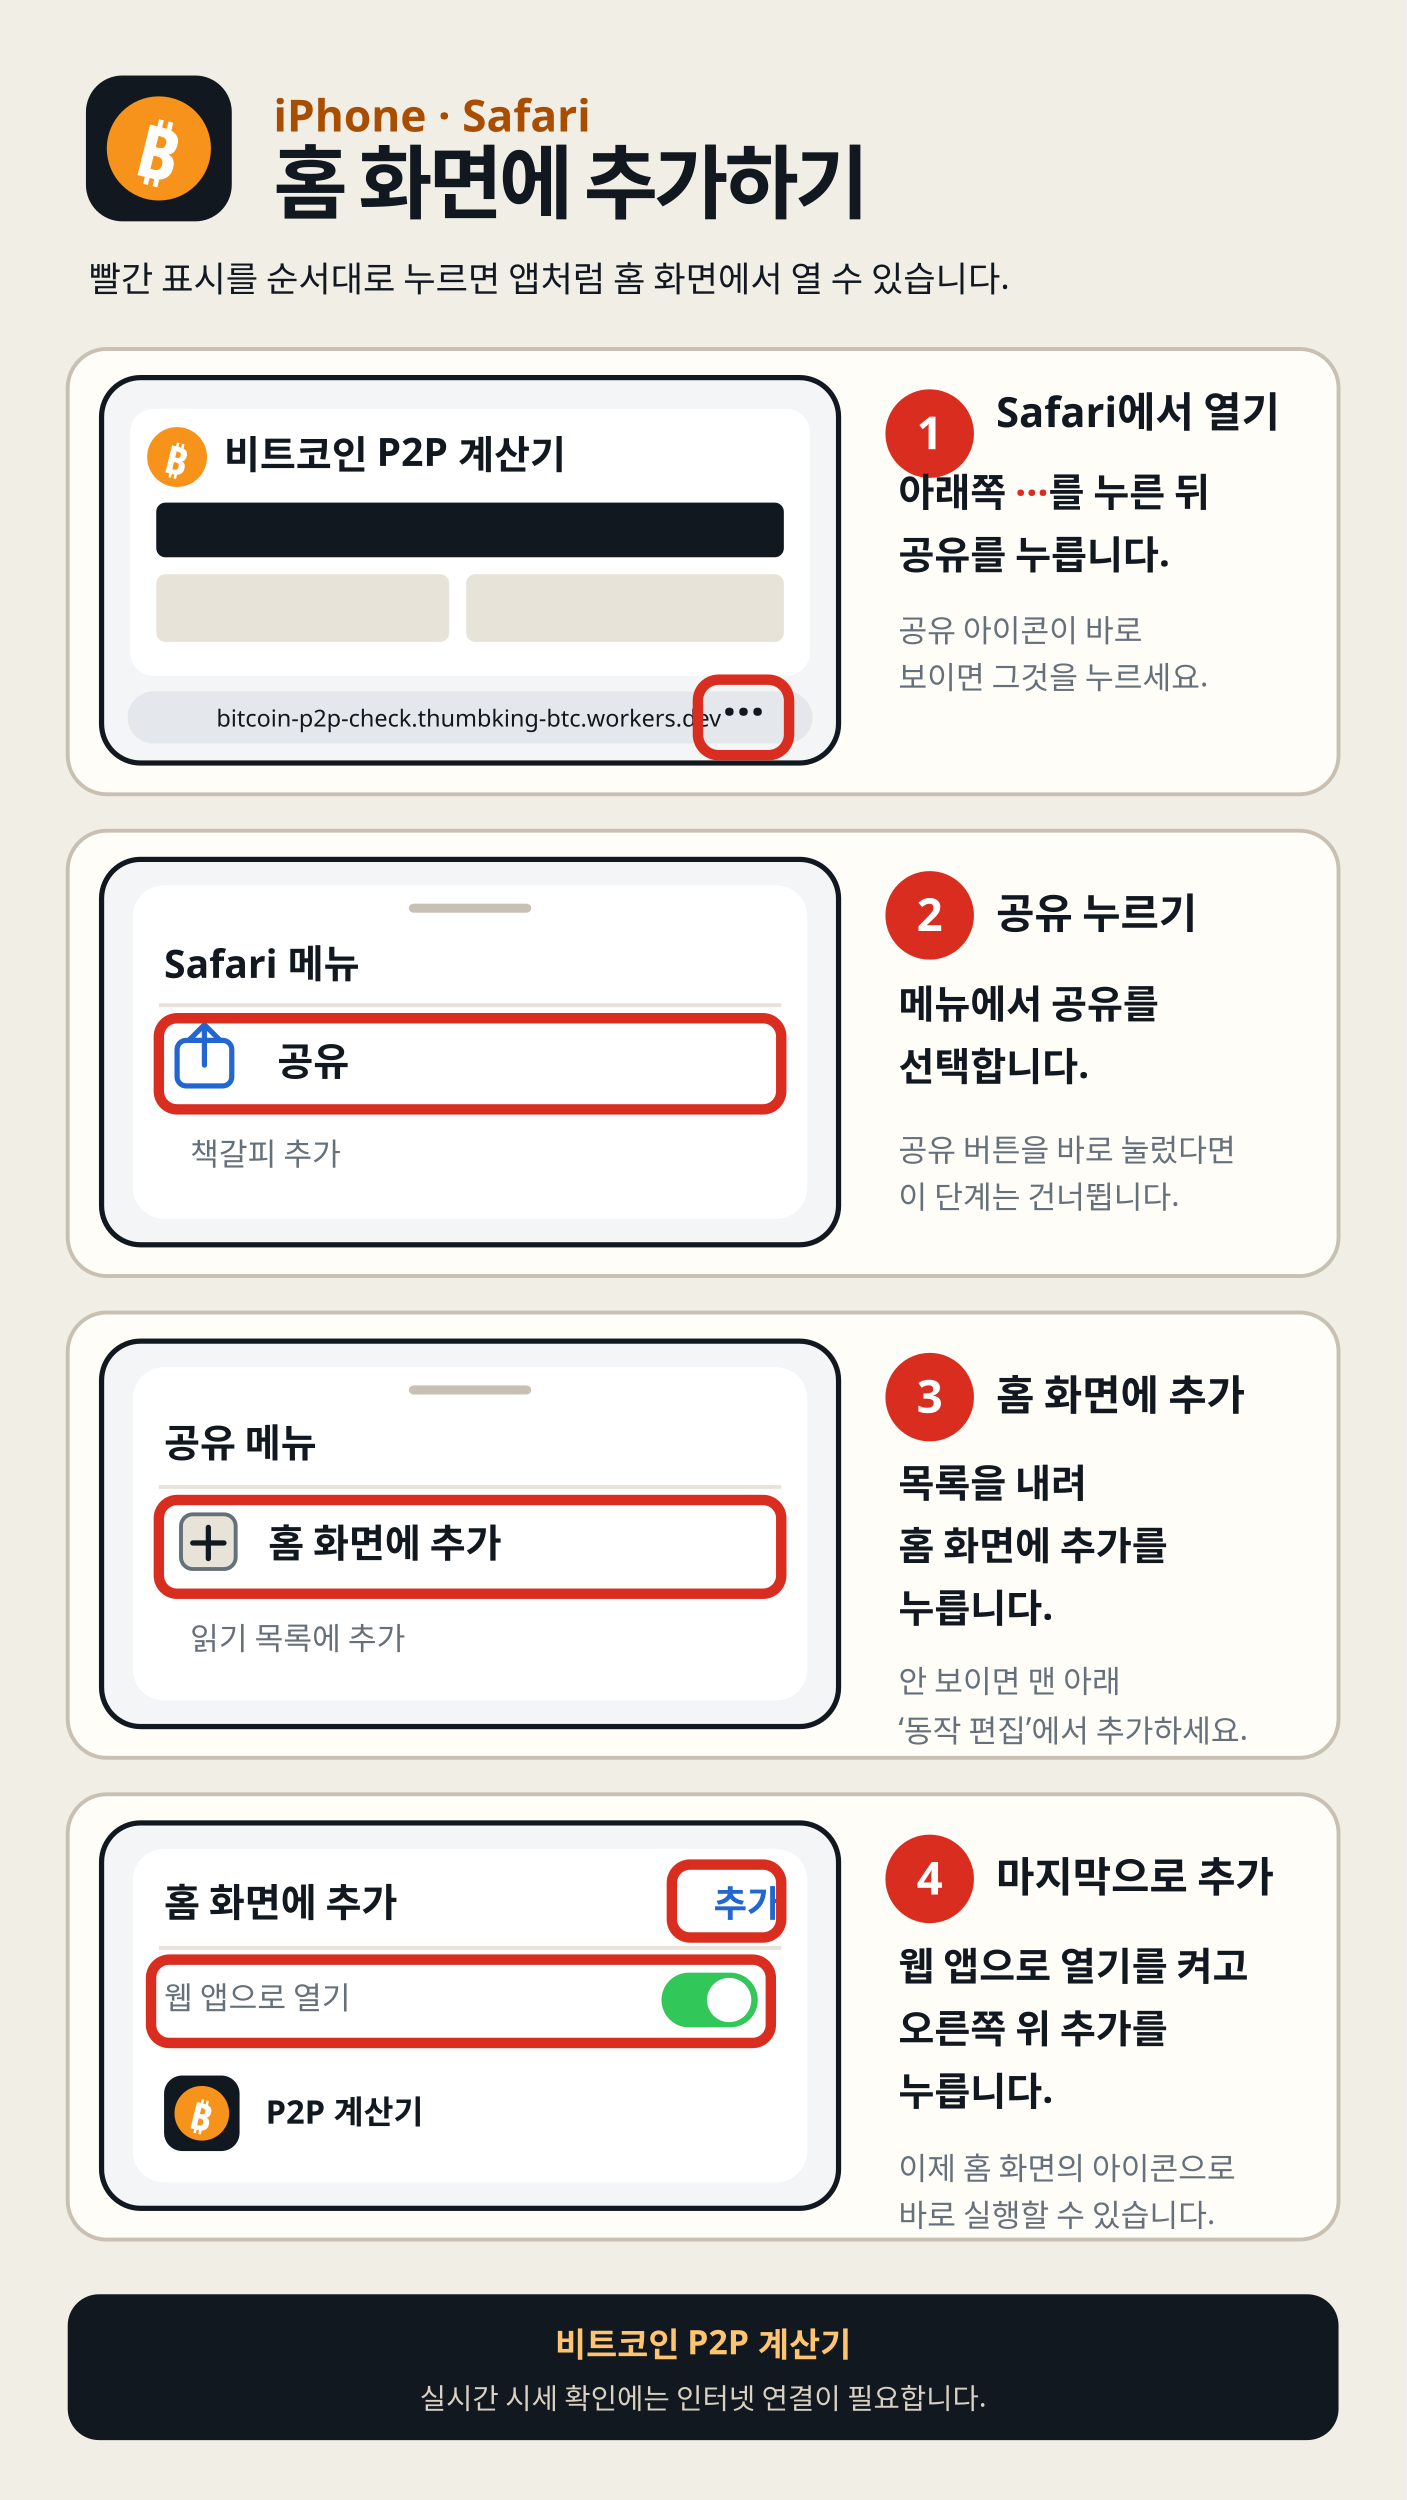
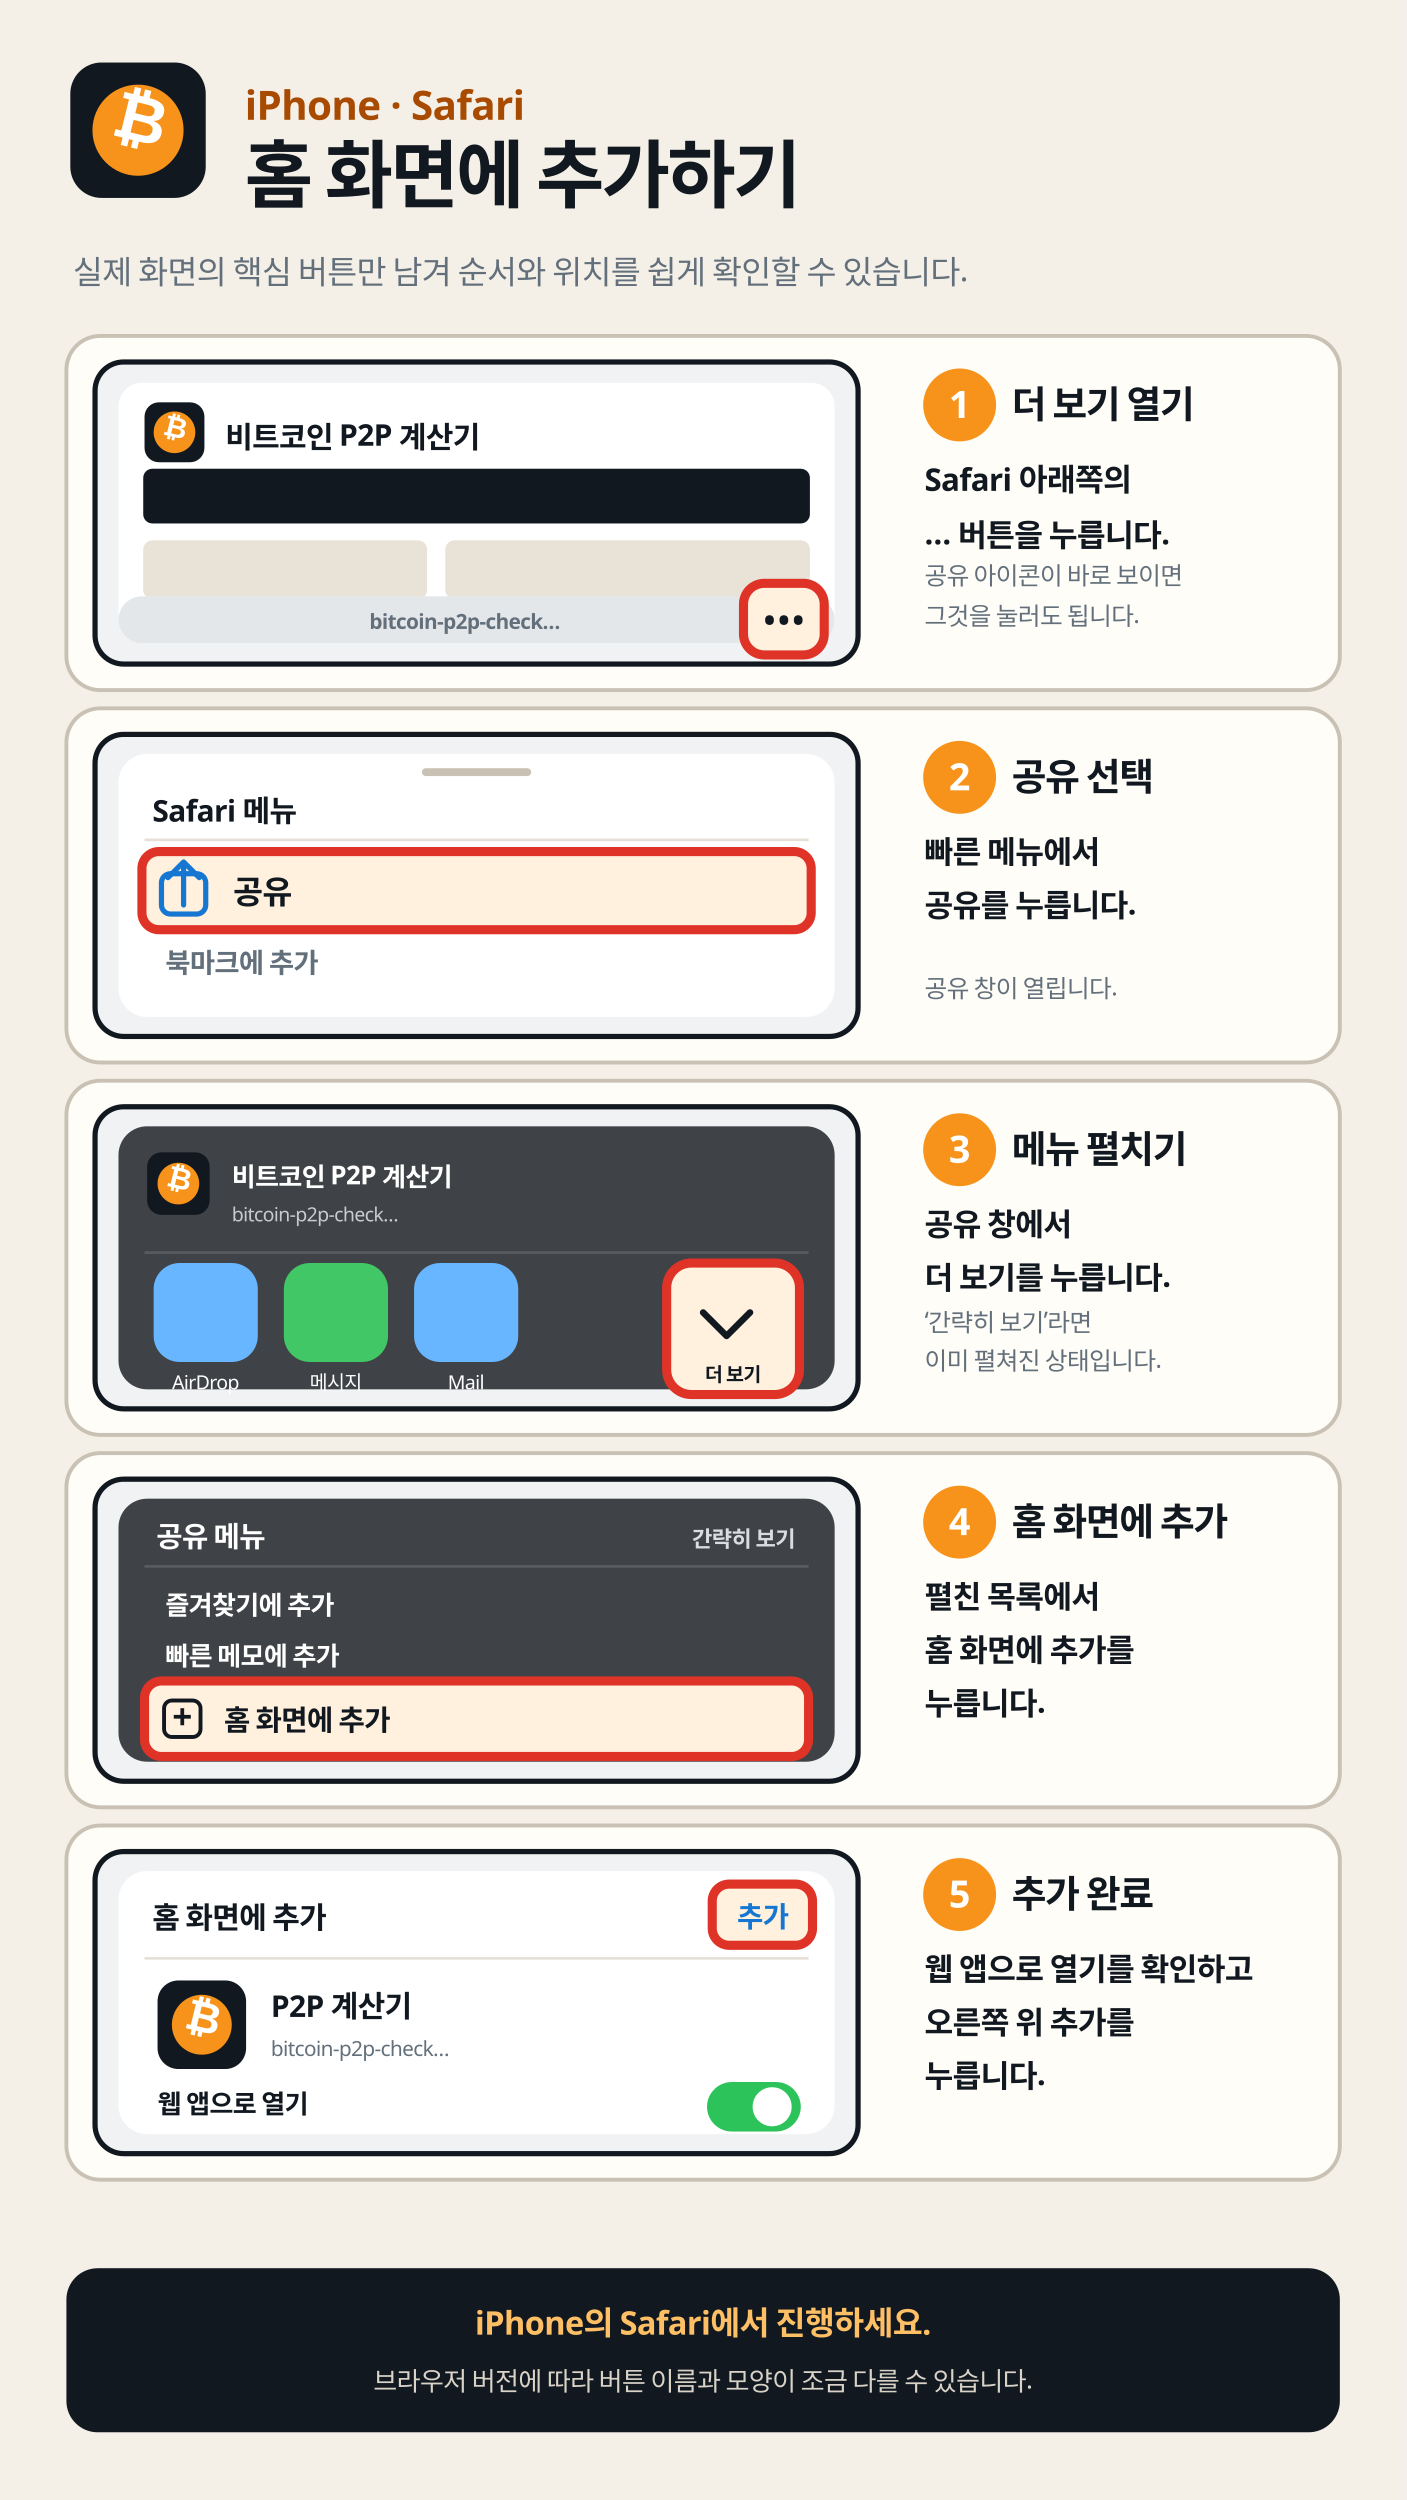
<svg xmlns="http://www.w3.org/2000/svg" width="1080" height="1920" viewBox="0 0 1080 1920" role="img" aria-labelledby="title desc">
-   <style>
-     text { font-family: "Malgun Gothic", "Apple SD Gothic Neo", sans-serif; fill: #111820; }
-     .panel { fill: #fffdf8; stroke: #c8c0b3; stroke-width: 3; }
-     .screen { fill: #f4f5f6; stroke: #111820; stroke-width: 4; }
-     .ui { font-size: 30px; font-weight: 700; }
-     .small { font-size: 24px; fill: #65707a; }
-     .label { font-size: 32px; font-weight: 800; }
-     .redbox { fill: none; stroke: #d92d20; stroke-width: 8; }
-     .red { fill: #d92d20; }
-     .white { fill: #fff; }
-     .accent { fill: #a94d00; }
-     .blue { fill: #2166d1; }
-     .gold { fill: #ffc46f; }
-     .light { fill: #d9d1c1; }
-   </style>
-   <rect width="1080" height="1920" fill="#f1eee6" />
-   <g transform="translate(66 58)">
-     <rect width="112" height="112" rx="28" fill="#111820" />
-     <circle cx="56" cy="56" r="40" fill="#f7931a" />
-     <text class="white" x="56" y="60" text-anchor="middle" dominant-baseline="middle" font-family="Arial, sans-serif" font-size="56" font-weight="700" transform="rotate(13.88 56 56)">₿</text>
+   <rect width="1080" height="1920" fill="#f4f0e7" />
+   <rect x="54" y="48" width="104" height="104" rx="24" fill="#111820" stroke="none" stroke-width="0" />
+   <circle cx="106" cy="100" r="35" fill="#f7931a" />
+   <text x="106" y="108.32" fill="#fff" font-family="Arial,sans-serif" font-size="50" font-weight="700" text-anchor="middle" transform="rotate(13.88 106 100)">₿</text>
+   <text x="188" y="92" fill="#a84b00" font-family="'Noto Sans KR','Malgun Gothic','Apple SD Gothic Neo',sans-serif" font-size="31" font-weight="800" text-anchor="start" letter-spacing="-0.5">iPhone · Safari</text>
+   <text x="188" y="155" fill="#111820" font-family="'Noto Sans KR','Malgun Gothic','Apple SD Gothic Neo',sans-serif" font-size="57" font-weight="900" text-anchor="start" letter-spacing="-2">홈 화면에 추가하기</text>
+   <text x="56" y="218" fill="#63707b" font-family="'Noto Sans KR','Malgun Gothic','Apple SD Gothic Neo',sans-serif" font-size="25" font-weight="500" text-anchor="start" letter-spacing="-0.5">실제 화면의 핵심 버튼만 남겨 순서와 위치를 쉽게 확인할 수 있습니다.</text>
+   <rect x="51" y="258" width="978" height="272" rx="26" fill="#fffdf8" stroke="#c9c1b4" stroke-width="3" />
+   <rect x="73" y="278" width="586" height="232" rx="22" fill="#f1f2f3" stroke="#111820" stroke-width="4" />
+   <g transform="translate(73 278)">
+     <rect x="18" y="16" width="550" height="200" rx="18" fill="#ffffff" stroke="none" stroke-width="0" />
+     <rect x="38" y="31" width="46" height="46" rx="11" fill="#111820" stroke="none" stroke-width="0" />
+     <circle cx="61" cy="54" r="16" fill="#f7931a" />
+     <text x="61" y="57.68" fill="#fff" font-family="Arial,sans-serif" font-size="22" font-weight="700" text-anchor="middle" transform="rotate(13.88 61 54)">₿</text>
+     <text x="100" y="66" fill="#111820" font-family="'Noto Sans KR','Malgun Gothic','Apple SD Gothic Neo',sans-serif" font-size="23" font-weight="850" text-anchor="start" letter-spacing="-0.5">비트코인 P2P 계산기</text>
+     <rect x="37" y="82" width="512" height="42" rx="7" fill="#111820" stroke="none" stroke-width="0" />
+     <rect x="37" y="137" width="218" height="45" rx="7" fill="#e8e2d7" stroke="none" stroke-width="0" />
+     <rect x="269" y="137" width="280" height="45" rx="7" fill="#e8e2d7" stroke="none" stroke-width="0" />
+     <rect x="18" y="180" width="550" height="36" rx="18" fill="#e4e7ea" stroke="none" stroke-width="0" />
+     <text x="284" y="205" fill="#63707b" font-family="'Noto Sans KR','Malgun Gothic','Apple SD Gothic Neo',sans-serif" font-size="16" font-weight="600" text-anchor="middle" letter-spacing="-0.5">bitcoin-p2p-check…</text>
+     <rect x="498" y="170" width="62" height="55" rx="16" fill="#fff1dd" stroke="#df3327" stroke-width="7" />
+     <text x="529" y="207" fill="#111820" font-family="'Noto Sans KR','Malgun Gothic','Apple SD Gothic Neo',sans-serif" font-size="24" font-weight="900" text-anchor="middle" letter-spacing="2">•••</text>
  </g>
-   <text class="accent" x="210" y="101" font-size="34" font-weight="750">iPhone · Safari</text>
-   <text x="210" y="163" font-size="62" font-weight="850" letter-spacing="-3">홈 화면에 추가하기</text>
-   <text x="68" y="224" font-size="27" fill="#65707a">빨간 표시를 순서대로 누르면 앱처럼 홈 화면에서 열 수 있습니다.</text>
-   <rect class="panel" x="52" y="268" width="976" height="342" rx="30" />
-   <g transform="translate(78 290)">
-     <rect class="screen" width="566" height="296" rx="30" />
-     <rect x="22" y="24" width="522" height="205" rx="18" fill="#fff" />
-     <circle cx="58" cy="61" r="23" fill="#f7931a" />
-     <text class="white" x="58" y="64" text-anchor="middle" dominant-baseline="middle" font-family="Arial, sans-serif" font-size="30" font-weight="700" transform="rotate(13.88 58 61)">₿</text>
-     <text x="94" y="70" class="ui" font-size="24">비트코인 P2P 계산기</text>
-     <rect x="42" y="96" width="482" height="42" rx="7" fill="#111820" />
-     <rect x="42" y="151" width="225" height="52" rx="7" fill="#e8e3d8" />
-     <rect x="280" y="151" width="244" height="52" rx="7" fill="#e8e3d8" />
-     <rect x="20" y="241" width="526" height="40" rx="20" fill="#e4e7eb" />
-     <text x="282" y="268" text-anchor="middle" font-size="18" fill="#65707a">bitcoin-p2p-check.thumbking-btc.workers.dev</text>
-     <rect class="redbox" x="458" y="232" width="70" height="58" rx="16" />
-     <text x="493" y="270" text-anchor="middle" font-size="38" font-weight="900">···</text>
+   <circle cx="737" cy="311" r="28" fill="#f7931a" />
+   <text x="737" y="321" fill="#ffffff" font-family="'Noto Sans KR','Malgun Gothic','Apple SD Gothic Neo',sans-serif" font-size="29" font-weight="900" text-anchor="middle" letter-spacing="0">1</text>
+   <text x="777" y="321" fill="#111820" font-family="'Noto Sans KR','Malgun Gothic','Apple SD Gothic Neo',sans-serif" font-size="29" font-weight="900" text-anchor="start" letter-spacing="-1">더 보기 열기</text>
+   <text x="710" y="377" fill="#111820" font-family="'Noto Sans KR','Malgun Gothic','Apple SD Gothic Neo',sans-serif" font-size="24" font-weight="700" text-anchor="start" letter-spacing="-0.5">Safari 아래쪽의</text>
+   <text x="710" y="418" fill="#111820" font-family="'Noto Sans KR','Malgun Gothic','Apple SD Gothic Neo',sans-serif" font-size="24" font-weight="700" text-anchor="start" letter-spacing="-0.5">… 버튼을 누릅니다.</text>
+   <text x="710" y="449" fill="#63707b" font-family="'Noto Sans KR','Malgun Gothic','Apple SD Gothic Neo',sans-serif" font-size="19" font-weight="500" text-anchor="start" letter-spacing="-0.5">공유 아이콘이 바로 보이면</text>
+   <text x="710" y="480" fill="#63707b" font-family="'Noto Sans KR','Malgun Gothic','Apple SD Gothic Neo',sans-serif" font-size="19" font-weight="500" text-anchor="start" letter-spacing="-0.5">그것을 눌러도 됩니다.</text>
+   <rect x="51" y="544" width="978" height="272" rx="26" fill="#fffdf8" stroke="#c9c1b4" stroke-width="3" />
+   <rect x="73" y="564" width="586" height="232" rx="22" fill="#f1f2f3" stroke="#111820" stroke-width="4" />
+   <g transform="translate(73 564)">
+     <rect x="18" y="15" width="550" height="202" rx="22" fill="#ffffff" stroke="none" stroke-width="0" />
+     <rect x="251" y="26" width="84" height="6" rx="3" fill="#c9c1b4" stroke="none" stroke-width="0" />
+     <text x="44" y="67" fill="#111820" font-family="'Noto Sans KR','Malgun Gothic','Apple SD Gothic Neo',sans-serif" font-size="23" font-weight="850" text-anchor="start" letter-spacing="-0.5">Safari 메뉴</text>
+     <line x1="38" y1="81" x2="548" y2="81" stroke="#e5dfd5" stroke-width="2" />
+     <rect x="36" y="90" width="514" height="60" rx="13" fill="#fff1dd" stroke="#df3327" stroke-width="7" />
+     <path d="M68 131v-33m-12 12 12-12 12 12" fill="none" stroke="#1677d2" stroke-width="4" stroke-linecap="round" stroke-linejoin="round" />
+     <rect x="51" y="107" width="34" height="31" rx="7" fill="none" stroke="#1677d2" stroke-width="4" />
+     <text x="106" y="130" fill="#111820" font-family="'Noto Sans KR','Malgun Gothic','Apple SD Gothic Neo',sans-serif" font-size="25" font-weight="850" text-anchor="start" letter-spacing="-0.5">공유</text>
+     <text x="54" y="183" fill="#63707b" font-family="'Noto Sans KR','Malgun Gothic','Apple SD Gothic Neo',sans-serif" font-size="21" font-weight="550" text-anchor="start" letter-spacing="-0.5">북마크에 추가</text>
  </g>
-   <circle class="red" cx="714" cy="333" r="34" />
-   <text class="white" x="714" y="345" text-anchor="middle" font-size="35" font-weight="900">1</text>
-   <text x="765" y="328" class="label">Safari에서 열기</text>
-   <text x="690" y="389" class="ui">아래쪽 <tspan fill="#d92d20">···</tspan>를 누른 뒤</text>
-   <text x="690" y="437" class="ui">
-     <tspan font-weight="850">공유</tspan>를 누릅니다.</text>
-   <text x="690" y="493" class="small">공유 아이콘이 바로</text>
-   <text x="690" y="529" class="small">보이면 그것을 누르세요.</text>
-   <rect class="panel" x="52" y="638" width="976" height="342" rx="30" />
-   <g transform="translate(78 660)">
-     <rect class="screen" width="566" height="296" rx="30" />
-     <rect x="24" y="20" width="518" height="256" rx="24" fill="#fff" />
-     <rect x="236" y="34" width="94" height="7" rx="4" fill="#c8c0b3" />
-     <text x="48" y="91" class="ui">Safari 메뉴</text>
-     <line x1="44" x2="522" y1="112" y2="112" stroke="#e8e3d8" stroke-width="3" />
-     <rect x="58" y="139" width="42" height="35" rx="7" fill="none" stroke="#2166d1" stroke-width="4" />
-     <path d="M79 158v-31M67 139l12-12 12 12" fill="none" stroke="#2166d1" stroke-width="4" stroke-linecap="round" stroke-linejoin="round" />
-     <text x="135" y="166" class="ui">공유</text>
-     <rect class="redbox" x="44" y="122" width="478" height="70" rx="14" />
-     <text x="68" y="235" class="small">책갈피 추가</text>
+   <circle cx="737" cy="597" r="28" fill="#f7931a" />
+   <text x="737" y="607" fill="#ffffff" font-family="'Noto Sans KR','Malgun Gothic','Apple SD Gothic Neo',sans-serif" font-size="29" font-weight="900" text-anchor="middle" letter-spacing="0">2</text>
+   <text x="777" y="607" fill="#111820" font-family="'Noto Sans KR','Malgun Gothic','Apple SD Gothic Neo',sans-serif" font-size="29" font-weight="900" text-anchor="start" letter-spacing="-1">공유 선택</text>
+   <text x="710" y="663" fill="#111820" font-family="'Noto Sans KR','Malgun Gothic','Apple SD Gothic Neo',sans-serif" font-size="24" font-weight="700" text-anchor="start" letter-spacing="-0.5">빠른 메뉴에서</text>
+   <text x="710" y="704" fill="#111820" font-family="'Noto Sans KR','Malgun Gothic','Apple SD Gothic Neo',sans-serif" font-size="24" font-weight="700" text-anchor="start" letter-spacing="-0.5">공유를 누릅니다.</text>
+   <text x="710" y="766" fill="#63707b" font-family="'Noto Sans KR','Malgun Gothic','Apple SD Gothic Neo',sans-serif" font-size="19" font-weight="500" text-anchor="start" letter-spacing="-0.5">공유 창이 열립니다.</text>
+   <rect x="51" y="830" width="978" height="272" rx="26" fill="#fffdf8" stroke="#c9c1b4" stroke-width="3" />
+   <rect x="73" y="850" width="586" height="232" rx="22" fill="#f1f2f3" stroke="#111820" stroke-width="4" />
+   <g transform="translate(73 850)">
+     <rect x="18" y="15" width="550" height="202" rx="22" fill="#3f4246" stroke="none" stroke-width="0" />
+     <rect x="40" y="35" width="48" height="48" rx="11" fill="#111820" stroke="none" stroke-width="0" />
+     <circle cx="64" cy="59" r="16" fill="#f7931a" />
+     <text x="64" y="62.84" fill="#fff" font-family="Arial,sans-serif" font-size="23" font-weight="700" text-anchor="middle" transform="rotate(13.88 64 59)">₿</text>
+     <text x="105" y="61" fill="#ffffff" font-family="'Noto Sans KR','Malgun Gothic','Apple SD Gothic Neo',sans-serif" font-size="20" font-weight="750" text-anchor="start" letter-spacing="-0.5">비트코인 P2P 계산기</text>
+     <text x="105" y="88" fill="#c8cbd0" font-family="'Noto Sans KR','Malgun Gothic','Apple SD Gothic Neo',sans-serif" font-size="15" font-weight="500" text-anchor="start" letter-spacing="-0.5">bitcoin-p2p-check…</text>
+     <rect x="38" y="111" width="510" height="2" rx="0" fill="#585c61" stroke="none" stroke-width="0" />
+     <rect x="45" y="120" width="80" height="76" rx="20" fill="#68b6ff" stroke="none" stroke-width="0" />
+     <rect x="145" y="120" width="80" height="76" rx="20" fill="#42c766" stroke="none" stroke-width="0" />
+     <rect x="245" y="120" width="80" height="76" rx="20" fill="#68b6ff" stroke="none" stroke-width="0" />
+     <text x="85" y="217" fill="#ffffff" font-family="'Noto Sans KR','Malgun Gothic','Apple SD Gothic Neo',sans-serif" font-size="15" font-weight="500" text-anchor="middle" letter-spacing="-0.5">AirDrop</text>
+     <text x="185" y="217" fill="#ffffff" font-family="'Noto Sans KR','Malgun Gothic','Apple SD Gothic Neo',sans-serif" font-size="15" font-weight="500" text-anchor="middle" letter-spacing="-0.5">메시지</text>
+     <text x="285" y="217" fill="#ffffff" font-family="'Noto Sans KR','Malgun Gothic','Apple SD Gothic Neo',sans-serif" font-size="15" font-weight="500" text-anchor="middle" letter-spacing="-0.5">Mail</text>
+     <rect x="439" y="120" width="102" height="101" rx="19" fill="#fff1dd" stroke="#df3327" stroke-width="7" />
+     <path d="M467 158l18 18 18-18" fill="none" stroke="#111820" stroke-width="5" stroke-linecap="round" stroke-linejoin="round" />
+     <text x="490" y="211" fill="#111820" font-family="'Noto Sans KR','Malgun Gothic','Apple SD Gothic Neo',sans-serif" font-size="15" font-weight="750" text-anchor="middle" letter-spacing="-0.5">더 보기</text>
  </g>
-   <circle class="red" cx="714" cy="703" r="34" />
-   <text class="white" x="714" y="715" text-anchor="middle" font-size="35" font-weight="900">2</text>
-   <text x="765" y="713" class="label">공유 누르기</text>
-   <text x="690" y="782" class="ui">메뉴에서 <tspan font-weight="850">공유</tspan>를</text>
-   <text x="690" y="830" class="ui">선택합니다.</text>
-   <text x="690" y="892" class="small">공유 버튼을 바로 눌렀다면</text>
-   <text x="690" y="928" class="small">이 단계는 건너뜁니다.</text>
-   <rect class="panel" x="52" y="1008" width="976" height="342" rx="30" />
-   <g transform="translate(78 1030)">
-     <rect class="screen" width="566" height="296" rx="30" />
-     <rect x="24" y="20" width="518" height="256" rx="24" fill="#fff" />
-     <rect x="236" y="34" width="94" height="7" rx="4" fill="#c8c0b3" />
-     <text x="48" y="89" class="ui">공유 메뉴</text>
-     <line x1="44" x2="522" y1="112" y2="112" stroke="#e8e3d8" stroke-width="3" />
-     <rect x="61" y="133" width="42" height="42" rx="9" fill="#e8e3d8" stroke="#65707a" stroke-width="3" />
-     <path d="M70 155h24M82 143v24" stroke="#111820" stroke-width="4" stroke-linecap="round" />
-     <text x="128" y="166" class="ui">홈 화면에 추가</text>
-     <rect class="redbox" x="44" y="122" width="478" height="72" rx="14" />
-     <text x="68" y="237" class="small">읽기 목록에 추가</text>
+   <circle cx="737" cy="883" r="28" fill="#f7931a" />
+   <text x="737" y="893" fill="#ffffff" font-family="'Noto Sans KR','Malgun Gothic','Apple SD Gothic Neo',sans-serif" font-size="29" font-weight="900" text-anchor="middle" letter-spacing="0">3</text>
+   <text x="777" y="893" fill="#111820" font-family="'Noto Sans KR','Malgun Gothic','Apple SD Gothic Neo',sans-serif" font-size="29" font-weight="900" text-anchor="start" letter-spacing="-1">메뉴 펼치기</text>
+   <text x="710" y="949" fill="#111820" font-family="'Noto Sans KR','Malgun Gothic','Apple SD Gothic Neo',sans-serif" font-size="24" font-weight="700" text-anchor="start" letter-spacing="-0.5">공유 창에서</text>
+   <text x="710" y="990" fill="#111820" font-family="'Noto Sans KR','Malgun Gothic','Apple SD Gothic Neo',sans-serif" font-size="24" font-weight="700" text-anchor="start" letter-spacing="-0.5">더 보기를 누릅니다.</text>
+   <text x="710" y="1021" fill="#63707b" font-family="'Noto Sans KR','Malgun Gothic','Apple SD Gothic Neo',sans-serif" font-size="19" font-weight="500" text-anchor="start" letter-spacing="-0.5">‘간략히 보기’라면</text>
+   <text x="710" y="1052" fill="#63707b" font-family="'Noto Sans KR','Malgun Gothic','Apple SD Gothic Neo',sans-serif" font-size="19" font-weight="500" text-anchor="start" letter-spacing="-0.5">이미 펼쳐진 상태입니다.</text>
+   <rect x="51" y="1116" width="978" height="272" rx="26" fill="#fffdf8" stroke="#c9c1b4" stroke-width="3" />
+   <rect x="73" y="1136" width="586" height="232" rx="22" fill="#f1f2f3" stroke="#111820" stroke-width="4" />
+   <g transform="translate(73 1136)">
+     <rect x="18" y="15" width="550" height="202" rx="22" fill="#3f4246" stroke="none" stroke-width="0" />
+     <text x="47" y="52" fill="#ffffff" font-family="'Noto Sans KR','Malgun Gothic','Apple SD Gothic Neo',sans-serif" font-size="22" font-weight="800" text-anchor="start" letter-spacing="-0.5">공유 메뉴</text>
+     <text x="538" y="52" fill="#d9dde1" font-family="'Noto Sans KR','Malgun Gothic','Apple SD Gothic Neo',sans-serif" font-size="17" font-weight="550" text-anchor="end" letter-spacing="-0.5">간략히 보기</text>
+     <line x1="38" y1="67" x2="548" y2="67" stroke="#595d62" stroke-width="2" />
+     <text x="54" y="104" fill="#ffffff" font-family="'Noto Sans KR','Malgun Gothic','Apple SD Gothic Neo',sans-serif" font-size="20" font-weight="600" text-anchor="start" letter-spacing="-0.5">즐겨찾기에 추가</text>
+     <text x="54" y="143" fill="#ffffff" font-family="'Noto Sans KR','Malgun Gothic','Apple SD Gothic Neo',sans-serif" font-size="20" font-weight="600" text-anchor="start" letter-spacing="-0.5">빠른 메모에 추가</text>
+     <rect x="38" y="155" width="510" height="58" rx="13" fill="#fff1dd" stroke="#df3327" stroke-width="7" />
+     <rect x="53" y="170" width="28" height="28" rx="6" fill="none" stroke="#111820" stroke-width="3" />
+     <text x="67" y="192" fill="#111820" font-family="'Noto Sans KR','Malgun Gothic','Apple SD Gothic Neo',sans-serif" font-size="27" font-weight="700" text-anchor="middle" letter-spacing="-0.5">+</text>
+     <text x="99" y="193" fill="#111820" font-family="'Noto Sans KR','Malgun Gothic','Apple SD Gothic Neo',sans-serif" font-size="22" font-weight="850" text-anchor="start" letter-spacing="-0.5">홈 화면에 추가</text>
  </g>
-   <circle class="red" cx="714" cy="1073" r="34" />
-   <text class="white" x="714" y="1085" text-anchor="middle" font-size="35" font-weight="900">3</text>
-   <text x="765" y="1083" class="label">홈 화면에 추가</text>
-   <text x="690" y="1150" class="ui">목록을 내려</text>
-   <text x="690" y="1198" class="ui">
-     <tspan font-weight="850">홈 화면에 추가</tspan>를</text>
-   <text x="690" y="1246" class="ui">누릅니다.</text>
-   <text x="690" y="1300" class="small">안 보이면 맨 아래</text>
-   <text x="690" y="1336" class="small">‘동작 편집’에서 추가하세요.</text>
-   <rect class="panel" x="52" y="1378" width="976" height="342" rx="30" />
-   <g transform="translate(78 1400)">
-     <rect class="screen" width="566" height="296" rx="30" />
-     <rect x="24" y="20" width="518" height="256" rx="24" fill="#fff" />
-     <text x="48" y="72" class="ui" font-weight="850">홈 화면에 추가</text>
-     <text class="blue" x="470" y="72" font-size="28" font-weight="850">추가</text>
-     <line x1="44" x2="522" y1="96" y2="96" stroke="#e8e3d8" stroke-width="3" />
-     <text x="48" y="143" class="small">웹 앱으로 열기</text>
-     <rect x="430" y="115" width="74" height="42" rx="21" fill="#32c759" />
-     <circle cx="482" cy="136" r="17" fill="#fff" />
-     <rect class="redbox" x="38" y="105" width="476" height="64" rx="14" />
-     <rect class="redbox" x="438" y="32" width="84" height="56" rx="14" />
-     <rect x="48" y="194" width="58" height="58" rx="14" fill="#111820" />
-     <circle cx="77" cy="223" r="21" fill="#f7931a" />
-     <text class="white" x="77" y="226" text-anchor="middle" dominant-baseline="middle" font-family="Arial, sans-serif" font-size="29" font-weight="700" transform="rotate(13.88 77 223)">₿</text>
-     <text x="126" y="231" font-size="25" font-weight="750">P2P 계산기</text>
+   <circle cx="737" cy="1169" r="28" fill="#f7931a" />
+   <text x="737" y="1179" fill="#ffffff" font-family="'Noto Sans KR','Malgun Gothic','Apple SD Gothic Neo',sans-serif" font-size="29" font-weight="900" text-anchor="middle" letter-spacing="0">4</text>
+   <text x="777" y="1179" fill="#111820" font-family="'Noto Sans KR','Malgun Gothic','Apple SD Gothic Neo',sans-serif" font-size="29" font-weight="900" text-anchor="start" letter-spacing="-1">홈 화면에 추가</text>
+   <text x="710" y="1235" fill="#111820" font-family="'Noto Sans KR','Malgun Gothic','Apple SD Gothic Neo',sans-serif" font-size="24" font-weight="700" text-anchor="start" letter-spacing="-0.5">펼친 목록에서</text>
+   <text x="710" y="1276" fill="#111820" font-family="'Noto Sans KR','Malgun Gothic','Apple SD Gothic Neo',sans-serif" font-size="24" font-weight="700" text-anchor="start" letter-spacing="-0.5">홈 화면에 추가를</text>
+   <text x="710" y="1317" fill="#111820" font-family="'Noto Sans KR','Malgun Gothic','Apple SD Gothic Neo',sans-serif" font-size="24" font-weight="700" text-anchor="start" letter-spacing="-0.5">누릅니다.</text>
+   <rect x="51" y="1402" width="978" height="272" rx="26" fill="#fffdf8" stroke="#c9c1b4" stroke-width="3" />
+   <rect x="73" y="1422" width="586" height="232" rx="22" fill="#f1f2f3" stroke="#111820" stroke-width="4" />
+   <g transform="translate(73 1422)">
+     <rect x="18" y="15" width="550" height="202" rx="22" fill="#ffffff" stroke="none" stroke-width="0" />
+     <text x="44" y="59" fill="#111820" font-family="'Noto Sans KR','Malgun Gothic','Apple SD Gothic Neo',sans-serif" font-size="23" font-weight="850" text-anchor="start" letter-spacing="-0.5">홈 화면에 추가</text>
+     <rect x="474" y="25" width="77" height="47" rx="13" fill="#fff1dd" stroke="#df3327" stroke-width="7" />
+     <text x="513" y="58" fill="#1677d2" font-family="'Noto Sans KR','Malgun Gothic','Apple SD Gothic Neo',sans-serif" font-size="22" font-weight="850" text-anchor="middle" letter-spacing="-0.5">추가</text>
+     <line x1="38" y1="82" x2="548" y2="82" stroke="#e5dfd5" stroke-width="2" />
+     <rect x="48" y="99" width="68" height="68" rx="16" fill="#111820" stroke="none" stroke-width="0" />
+     <circle cx="82" cy="133" r="23" fill="#f7931a" />
+     <text x="82" y="138.44" fill="#fff" font-family="Arial,sans-serif" font-size="33" font-weight="700" text-anchor="middle" transform="rotate(13.88 82 133)">₿</text>
+     <text x="135" y="127" fill="#111820" font-family="'Noto Sans KR','Malgun Gothic','Apple SD Gothic Neo',sans-serif" font-size="23" font-weight="800" text-anchor="start" letter-spacing="-0.5">P2P 계산기</text>
+     <text x="135" y="157" fill="#63707b" font-family="'Noto Sans KR','Malgun Gothic','Apple SD Gothic Neo',sans-serif" font-size="16" font-weight="500" text-anchor="start" letter-spacing="-0.5">bitcoin-p2p-check…</text>
+     <text x="48" y="201" fill="#111820" font-family="'Noto Sans KR','Malgun Gothic','Apple SD Gothic Neo',sans-serif" font-size="20" font-weight="650" text-anchor="start" letter-spacing="-0.5">웹 앱으로 열기</text>
+     <rect x="470" y="177" width="72" height="38" rx="19" fill="#2cc45a" stroke="none" stroke-width="0" />
+     <circle cx="520" cy="196" r="15" fill="#ffffff" />
  </g>
-   <circle class="red" cx="714" cy="1443" r="34" />
-   <text class="white" x="714" y="1455" text-anchor="middle" font-size="35" font-weight="900">4</text>
-   <text x="765" y="1453" class="label">마지막으로 추가</text>
-   <text x="690" y="1521" class="ui">
-     <tspan font-weight="850">웹 앱으로 열기</tspan>를 켜고</text>
-   <text x="690" y="1569" class="ui">오른쪽 위 <tspan font-weight="850">추가</tspan>를</text>
-   <text x="690" y="1617" class="ui">누릅니다.</text>
-   <text x="690" y="1674" class="small">이제 홈 화면의 아이콘으로</text>
-   <text x="690" y="1710" class="small">바로 실행할 수 있습니다.</text>
-   <rect x="52" y="1762" width="976" height="112" rx="24" fill="#111820" />
-   <text class="gold" x="540" y="1810" text-anchor="middle" font-size="26" font-weight="800">비트코인 P2P 계산기</text>
-   <text class="light" x="540" y="1850" text-anchor="middle" font-size="22">실시간 시세 확인에는 인터넷 연결이 필요합니다.</text>
+   <circle cx="737" cy="1455" r="28" fill="#f7931a" />
+   <text x="737" y="1465" fill="#ffffff" font-family="'Noto Sans KR','Malgun Gothic','Apple SD Gothic Neo',sans-serif" font-size="29" font-weight="900" text-anchor="middle" letter-spacing="0">5</text>
+   <text x="777" y="1465" fill="#111820" font-family="'Noto Sans KR','Malgun Gothic','Apple SD Gothic Neo',sans-serif" font-size="29" font-weight="900" text-anchor="start" letter-spacing="-1">추가 완료</text>
+   <text x="710" y="1521" fill="#111820" font-family="'Noto Sans KR','Malgun Gothic','Apple SD Gothic Neo',sans-serif" font-size="24" font-weight="700" text-anchor="start" letter-spacing="-0.5">웹 앱으로 열기를 확인하고</text>
+   <text x="710" y="1562" fill="#111820" font-family="'Noto Sans KR','Malgun Gothic','Apple SD Gothic Neo',sans-serif" font-size="24" font-weight="700" text-anchor="start" letter-spacing="-0.5">오른쪽 위 추가를</text>
+   <text x="710" y="1603" fill="#111820" font-family="'Noto Sans KR','Malgun Gothic','Apple SD Gothic Neo',sans-serif" font-size="24" font-weight="700" text-anchor="start" letter-spacing="-0.5">누릅니다.</text>
+   <rect x="51" y="1742" width="978" height="126" rx="24" fill="#111820" stroke="none" stroke-width="0" />
+   <text x="540" y="1793" fill="#ffbf64" font-family="'Noto Sans KR','Malgun Gothic','Apple SD Gothic Neo',sans-serif" font-size="25" font-weight="800" text-anchor="middle" letter-spacing="-0.5">iPhone의 Safari에서 진행하세요.</text>
+   <text x="540" y="1836" fill="#d8d2c7" font-family="'Noto Sans KR','Malgun Gothic','Apple SD Gothic Neo',sans-serif" font-size="20" font-weight="500" text-anchor="middle" letter-spacing="-0.5">브라우저 버전에 따라 버튼 이름과 모양이 조금 다를 수 있습니다.</text>
</svg>
